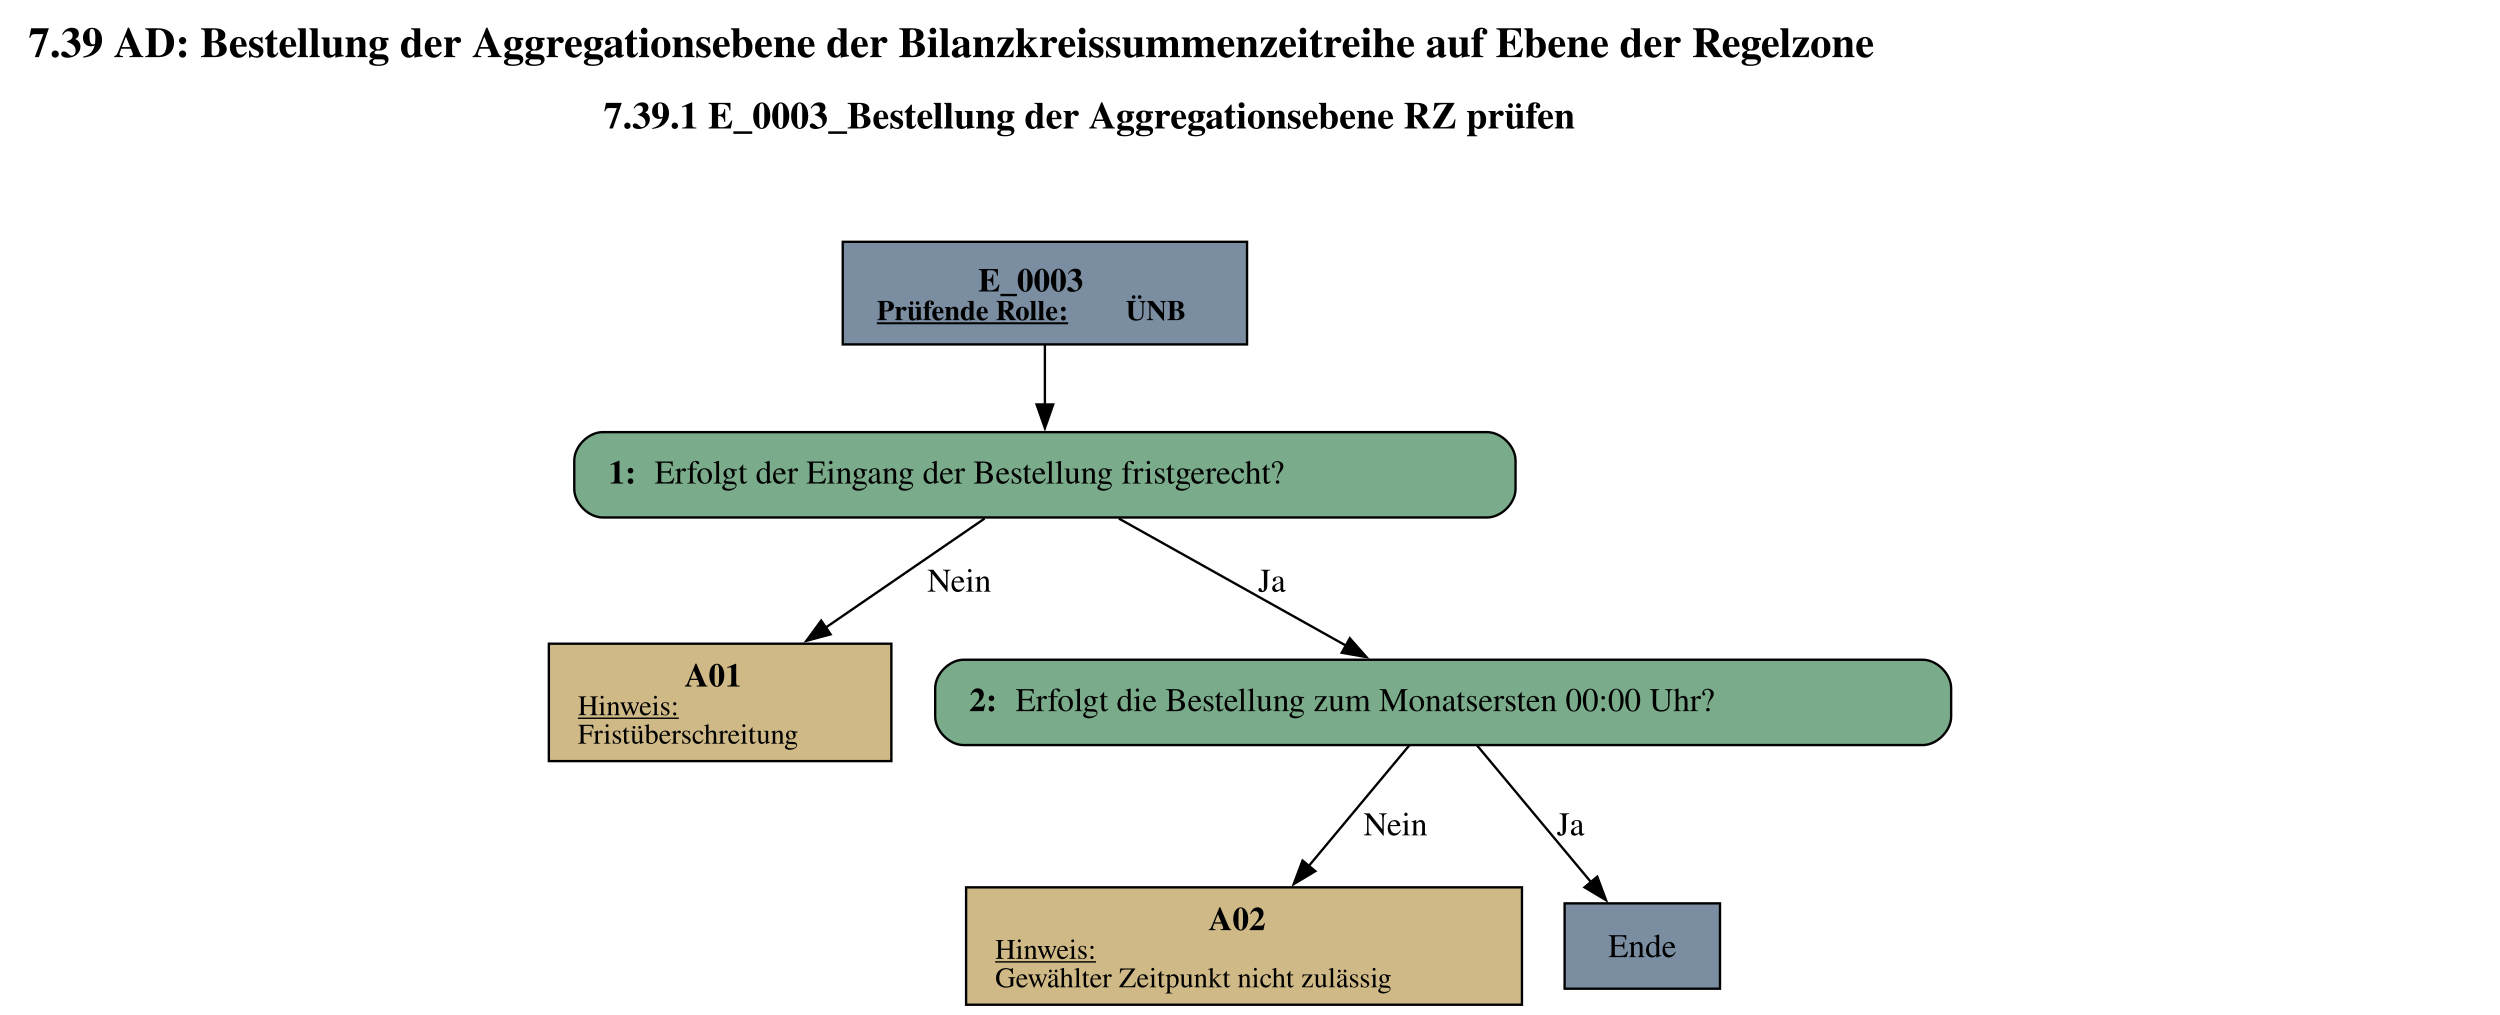
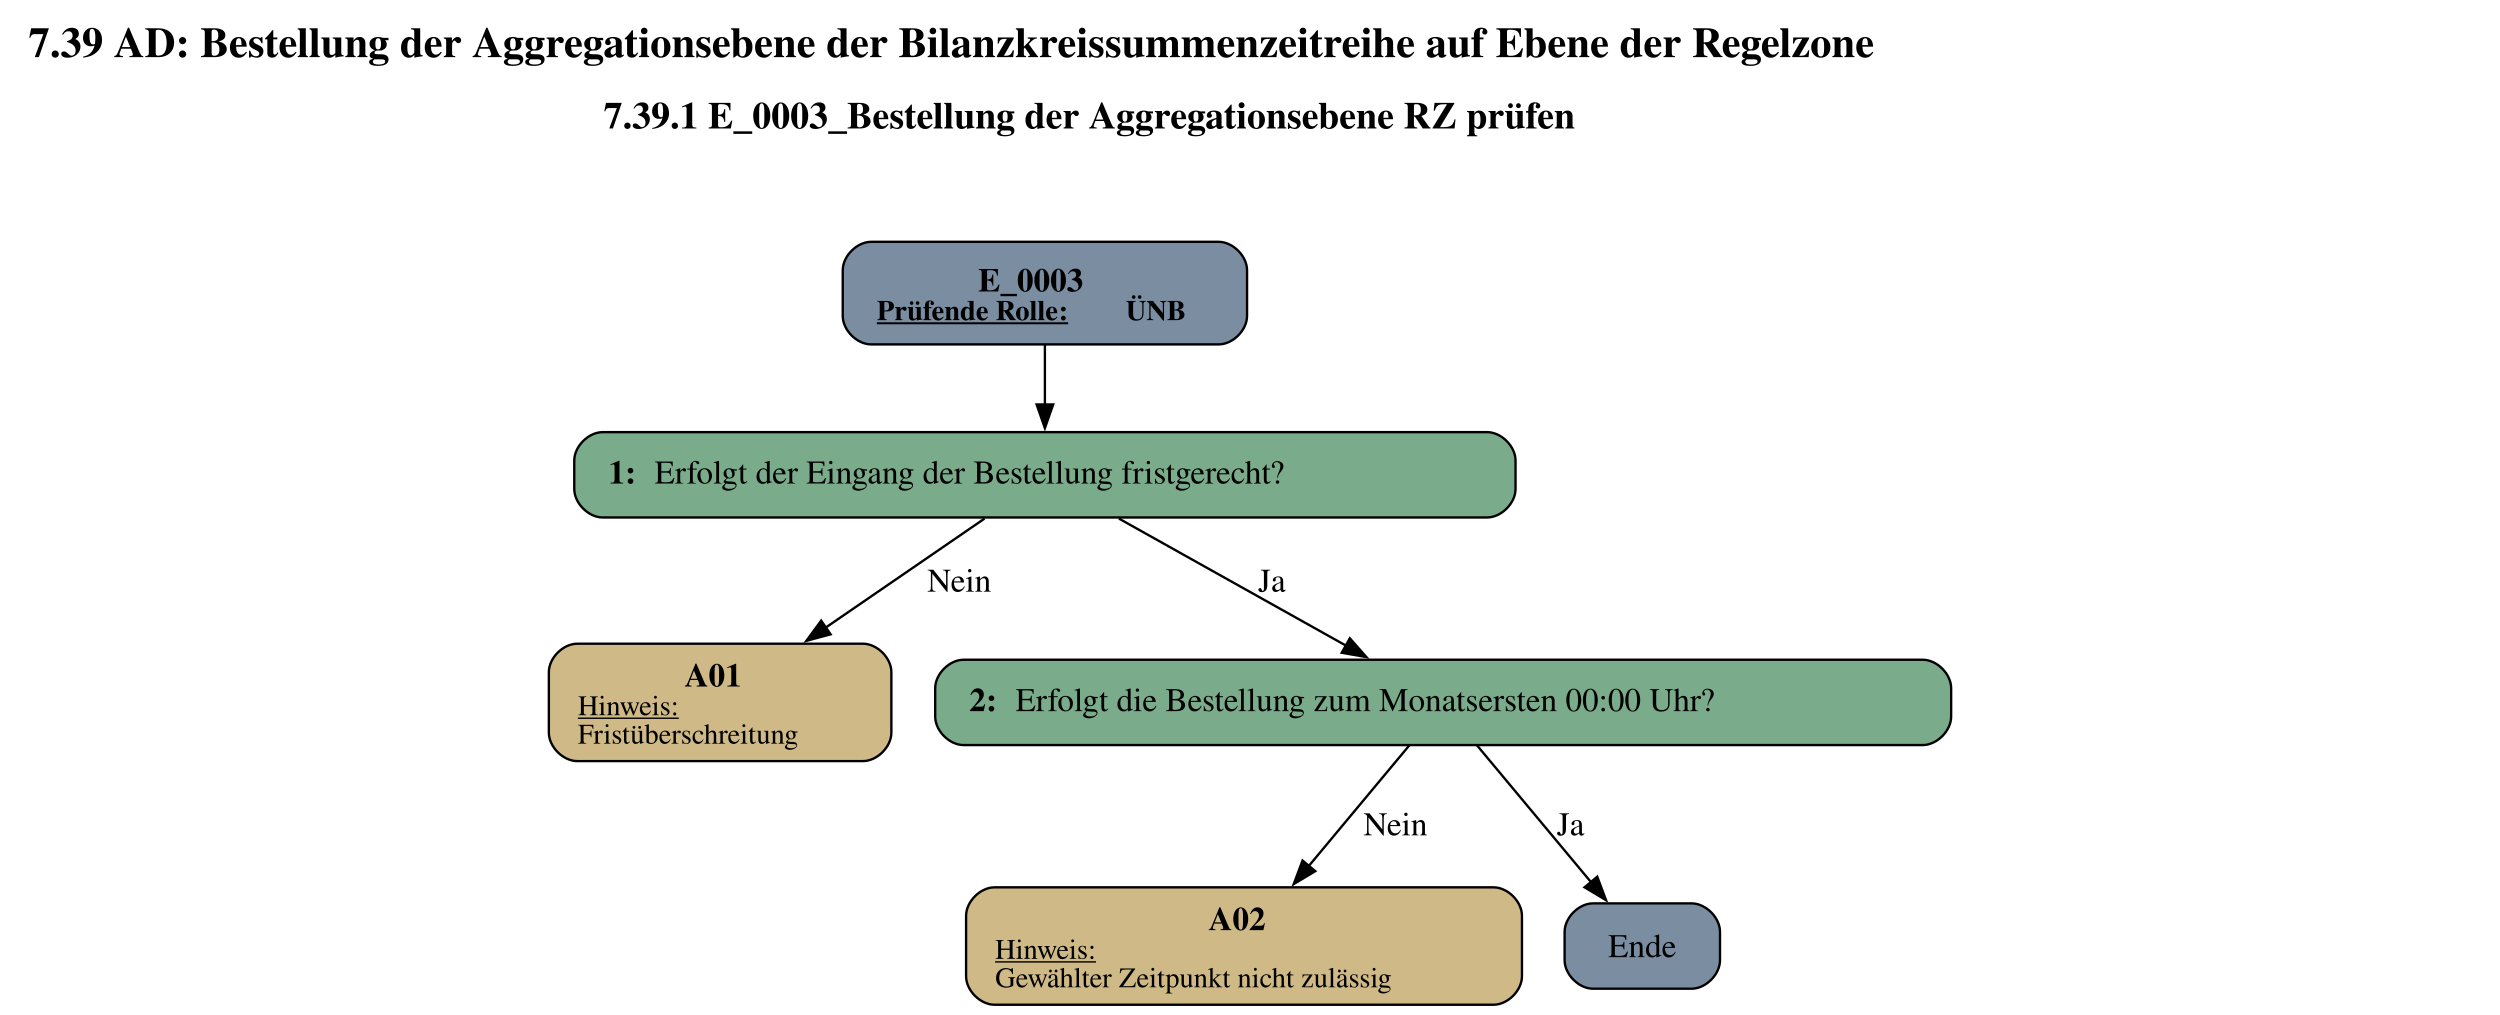
<svg xmlns="http://www.w3.org/2000/svg" width="1055pt" height="428pt" viewBox="0.00 0.00 1054.50 427.82">
  <g id="graph0" class="graph" transform="scale(1 1) rotate(0) translate(4 423.82)">
    <text text-anchor="start" x="8" y="-399.72" font-family="Times,serif" font-weight="bold" font-size="18.00">7.39 AD: Bestellung der Aggregationsebene der Bilanzkreissummenzeitreihe auf Ebene der Regelzone</text>
    <text text-anchor="start" x="250.62" y="-369.62" font-family="Times,serif" font-weight="bold" font-size="16.00">7.39.1 E_0003_Bestellung der Aggregationsebene RZ prüfen</text>
    <g id="node1" class="node">
-       <polygon fill="#7a8da1" stroke="black" points="522.01,-321.82 351.46,-321.82 351.46,-278.54 522.01,-278.54 522.01,-321.82" />
+       <path fill="#7a8da1" stroke="black" d="M510.01,-321.82C510.01,-321.82 363.46,-321.82 363.46,-321.82 357.46,-321.82 351.46,-315.82 351.46,-309.82 351.46,-309.82 351.46,-290.54 351.46,-290.54 351.46,-284.54 357.46,-278.54 363.46,-278.54 363.46,-278.54 510.01,-278.54 510.01,-278.54 516.01,-278.54 522.01,-284.54 522.01,-290.54 522.01,-290.54 522.01,-309.82 522.01,-309.82 522.01,-315.82 516.01,-321.82 510.01,-321.82" />
      <text text-anchor="start" x="408.61" y="-300.88" font-family="Times,serif" font-weight="bold" font-size="14.00">E_0003</text>
      <text text-anchor="start" x="365.86" y="-288.78" font-family="Times,serif" font-weight="bold" text-decoration="underline" font-size="12.00">Prüfende Rolle:</text>
      <text text-anchor="start" x="470.86" y="-288.78" font-family="Times,serif" font-weight="bold" font-size="12.00"> ÜNB</text>
    </g>
    <g id="node2" class="node">
      <path fill="#7aab8a" stroke="black" d="M623.26,-241.54C623.26,-241.54 250.21,-241.54 250.21,-241.54 244.21,-241.54 238.21,-235.54 238.21,-229.54 238.21,-229.54 238.21,-217.54 238.21,-217.54 238.21,-211.54 244.21,-205.54 250.21,-205.54 250.21,-205.54 623.26,-205.54 623.26,-205.54 629.26,-205.54 635.26,-211.54 635.26,-217.54 635.26,-217.54 635.26,-229.54 635.26,-229.54 635.26,-235.54 629.26,-241.54 623.26,-241.54" />
      <text text-anchor="start" x="252.61" y="-219.86" font-family="Times,serif" font-weight="bold" font-size="14.00">1: </text>
      <text text-anchor="start" x="272.11" y="-219.86" font-family="Times,serif" font-size="14.00">Erfolgt der Eingang der Bestellung fristgerecht?</text>
    </g>
    <g id="edge1" class="edge">
      <path fill="none" stroke="black" d="M436.73,-278.39C436.73,-270.53 436.73,-261.45 436.73,-253.01" />
      <polygon fill="black" stroke="black" points="440.23,-253.21 436.73,-243.21 433.23,-253.21 440.23,-253.21" />
    </g>
    <g id="node3" class="node">
-       <polygon fill="#cfb986" stroke="black" points="371.97,-152.29 227.49,-152.29 227.49,-102.77 371.97,-102.77 371.97,-152.29" />
+       <path fill="#cfb986" stroke="black" d="M359.97,-152.29C359.97,-152.29 239.49,-152.29 239.49,-152.29 233.49,-152.29 227.49,-146.29 227.49,-140.29 227.49,-140.29 227.49,-114.77 227.49,-114.77 227.49,-108.77 233.49,-102.77 239.49,-102.77 239.49,-102.77 359.97,-102.77 359.97,-102.77 365.97,-102.77 371.97,-108.77 371.97,-114.77 371.97,-114.77 371.97,-140.29 371.97,-140.29 371.97,-146.29 365.97,-152.29 359.97,-152.29" />
      <text text-anchor="start" x="284.73" y="-134.23" font-family="Times,serif" font-weight="bold" font-size="14.00">A01</text>
      <text text-anchor="start" x="239.73" y="-122.13" font-family="Times,serif" text-decoration="underline" font-size="12.00">Hinweis:</text>
      <text text-anchor="start" x="239.73" y="-110.13" font-family="Times,serif" font-size="12.00">Fristüberschreitung</text>
    </g>
    <g id="edge2" class="edge">
      <path fill="none" stroke="black" d="M411.28,-205.08C392.46,-192.16 366.35,-174.24 344.11,-158.98" />
      <polygon fill="black" stroke="black" points="346.33,-156.26 336.1,-153.49 342.37,-162.03 346.33,-156.26" />
      <text text-anchor="middle" x="400.61" y="-174.24" font-family="Times,serif" font-size="14.00">Nein</text>
    </g>
    <g id="node4" class="node">
      <path fill="#7aab8a" stroke="black" d="M807.01,-145.53C807.01,-145.53 402.46,-145.53 402.46,-145.53 396.46,-145.53 390.46,-139.53 390.46,-133.53 390.46,-133.53 390.46,-121.53 390.46,-121.53 390.46,-115.53 396.46,-109.53 402.46,-109.53 402.46,-109.53 807.01,-109.53 807.01,-109.53 813.01,-109.53 819.01,-115.53 819.01,-121.53 819.01,-121.53 819.01,-133.53 819.01,-133.53 819.01,-139.53 813.01,-145.53 807.01,-145.53" />
      <text text-anchor="start" x="404.86" y="-123.86" font-family="Times,serif" font-weight="bold" font-size="14.00">2: </text>
      <text text-anchor="start" x="424.36" y="-123.86" font-family="Times,serif" font-size="14.00">Erfolgt die Bestellung zum Monatsersten 00:00 Uhr?</text>
    </g>
    <g id="edge3" class="edge">
      <path fill="none" stroke="black" d="M467.94,-205.08C494.93,-189.97 534.16,-168.02 563.69,-151.5" />
      <polygon fill="black" stroke="black" points="565.36,-154.58 572.37,-146.64 561.94,-148.47 565.36,-154.58" />
      <text text-anchor="middle" x="532.48" y="-174.24" font-family="Times,serif" font-size="14.00">Ja</text>
    </g>
    <g id="node5" class="node">
-       <polygon fill="#cfb986" stroke="black" points="637.97,-49.52 403.49,-49.52 403.49,0 637.97,0 637.97,-49.52" />
+       <path fill="#cfb986" stroke="black" d="M625.97,-49.52C625.97,-49.52 415.49,-49.52 415.49,-49.52 409.49,-49.52 403.49,-43.52 403.49,-37.52 403.49,-37.52 403.49,-12 403.49,-12 403.49,-6 409.49,0 415.49,0 415.49,0 625.97,0 625.97,0 631.97,0 637.97,-6 637.97,-12 637.97,-12 637.97,-37.52 637.97,-37.52 637.97,-43.52 631.97,-49.52 625.97,-49.52" />
      <text text-anchor="start" x="505.73" y="-31.46" font-family="Times,serif" font-weight="bold" font-size="14.00">A02</text>
      <text text-anchor="start" x="415.73" y="-19.36" font-family="Times,serif" text-decoration="underline" font-size="12.00">Hinweis:</text>
      <text text-anchor="start" x="415.73" y="-7.36" font-family="Times,serif" font-size="12.00">Gewählter Zeitpunkt nicht zulässig</text>
    </g>
    <g id="edge4" class="edge">
      <path fill="none" stroke="black" d="M590.48,-109.44C578.84,-95.47 562.06,-75.34 547.87,-58.32" />
      <polygon fill="black" stroke="black" points="550.79,-56.35 541.7,-50.91 545.41,-60.83 550.79,-56.35" />
      <text text-anchor="middle" x="584.61" y="-71.47" font-family="Times,serif" font-size="14.00">Nein</text>
    </g>
    <g id="node6" class="node">
-       <polygon fill="#7a8da1" stroke="black" points="721.51,-42.76 655.96,-42.76 655.96,-6.76 721.51,-6.76 721.51,-42.76" />
+       <path fill="#7a8da1" stroke="black" d="M709.51,-42.76C709.51,-42.76 667.96,-42.76 667.96,-42.76 661.96,-42.76 655.96,-36.76 655.96,-30.76 655.96,-30.76 655.96,-18.76 655.96,-18.76 655.96,-12.76 661.96,-6.76 667.96,-6.76 667.96,-6.76 709.51,-6.76 709.51,-6.76 715.51,-6.76 721.51,-12.76 721.51,-18.76 721.51,-18.76 721.51,-30.76 721.51,-30.76 721.51,-36.76 715.51,-42.76 709.51,-42.76" />
      <text text-anchor="middle" x="688.73" y="-20.08" font-family="Times,serif" font-size="14.00">Ende</text>
    </g>
    <g id="edge5" class="edge">
      <path fill="none" stroke="black" d="M618.98,-109.44C632.26,-93.51 652.22,-69.56 667.4,-51.35" />
      <polygon fill="black" stroke="black" points="669.73,-54.02 673.44,-44.1 664.35,-49.54 669.73,-54.02" />
      <text text-anchor="middle" x="658.48" y="-71.47" font-family="Times,serif" font-size="14.00">Ja</text>
    </g>
  </g>
</svg>
